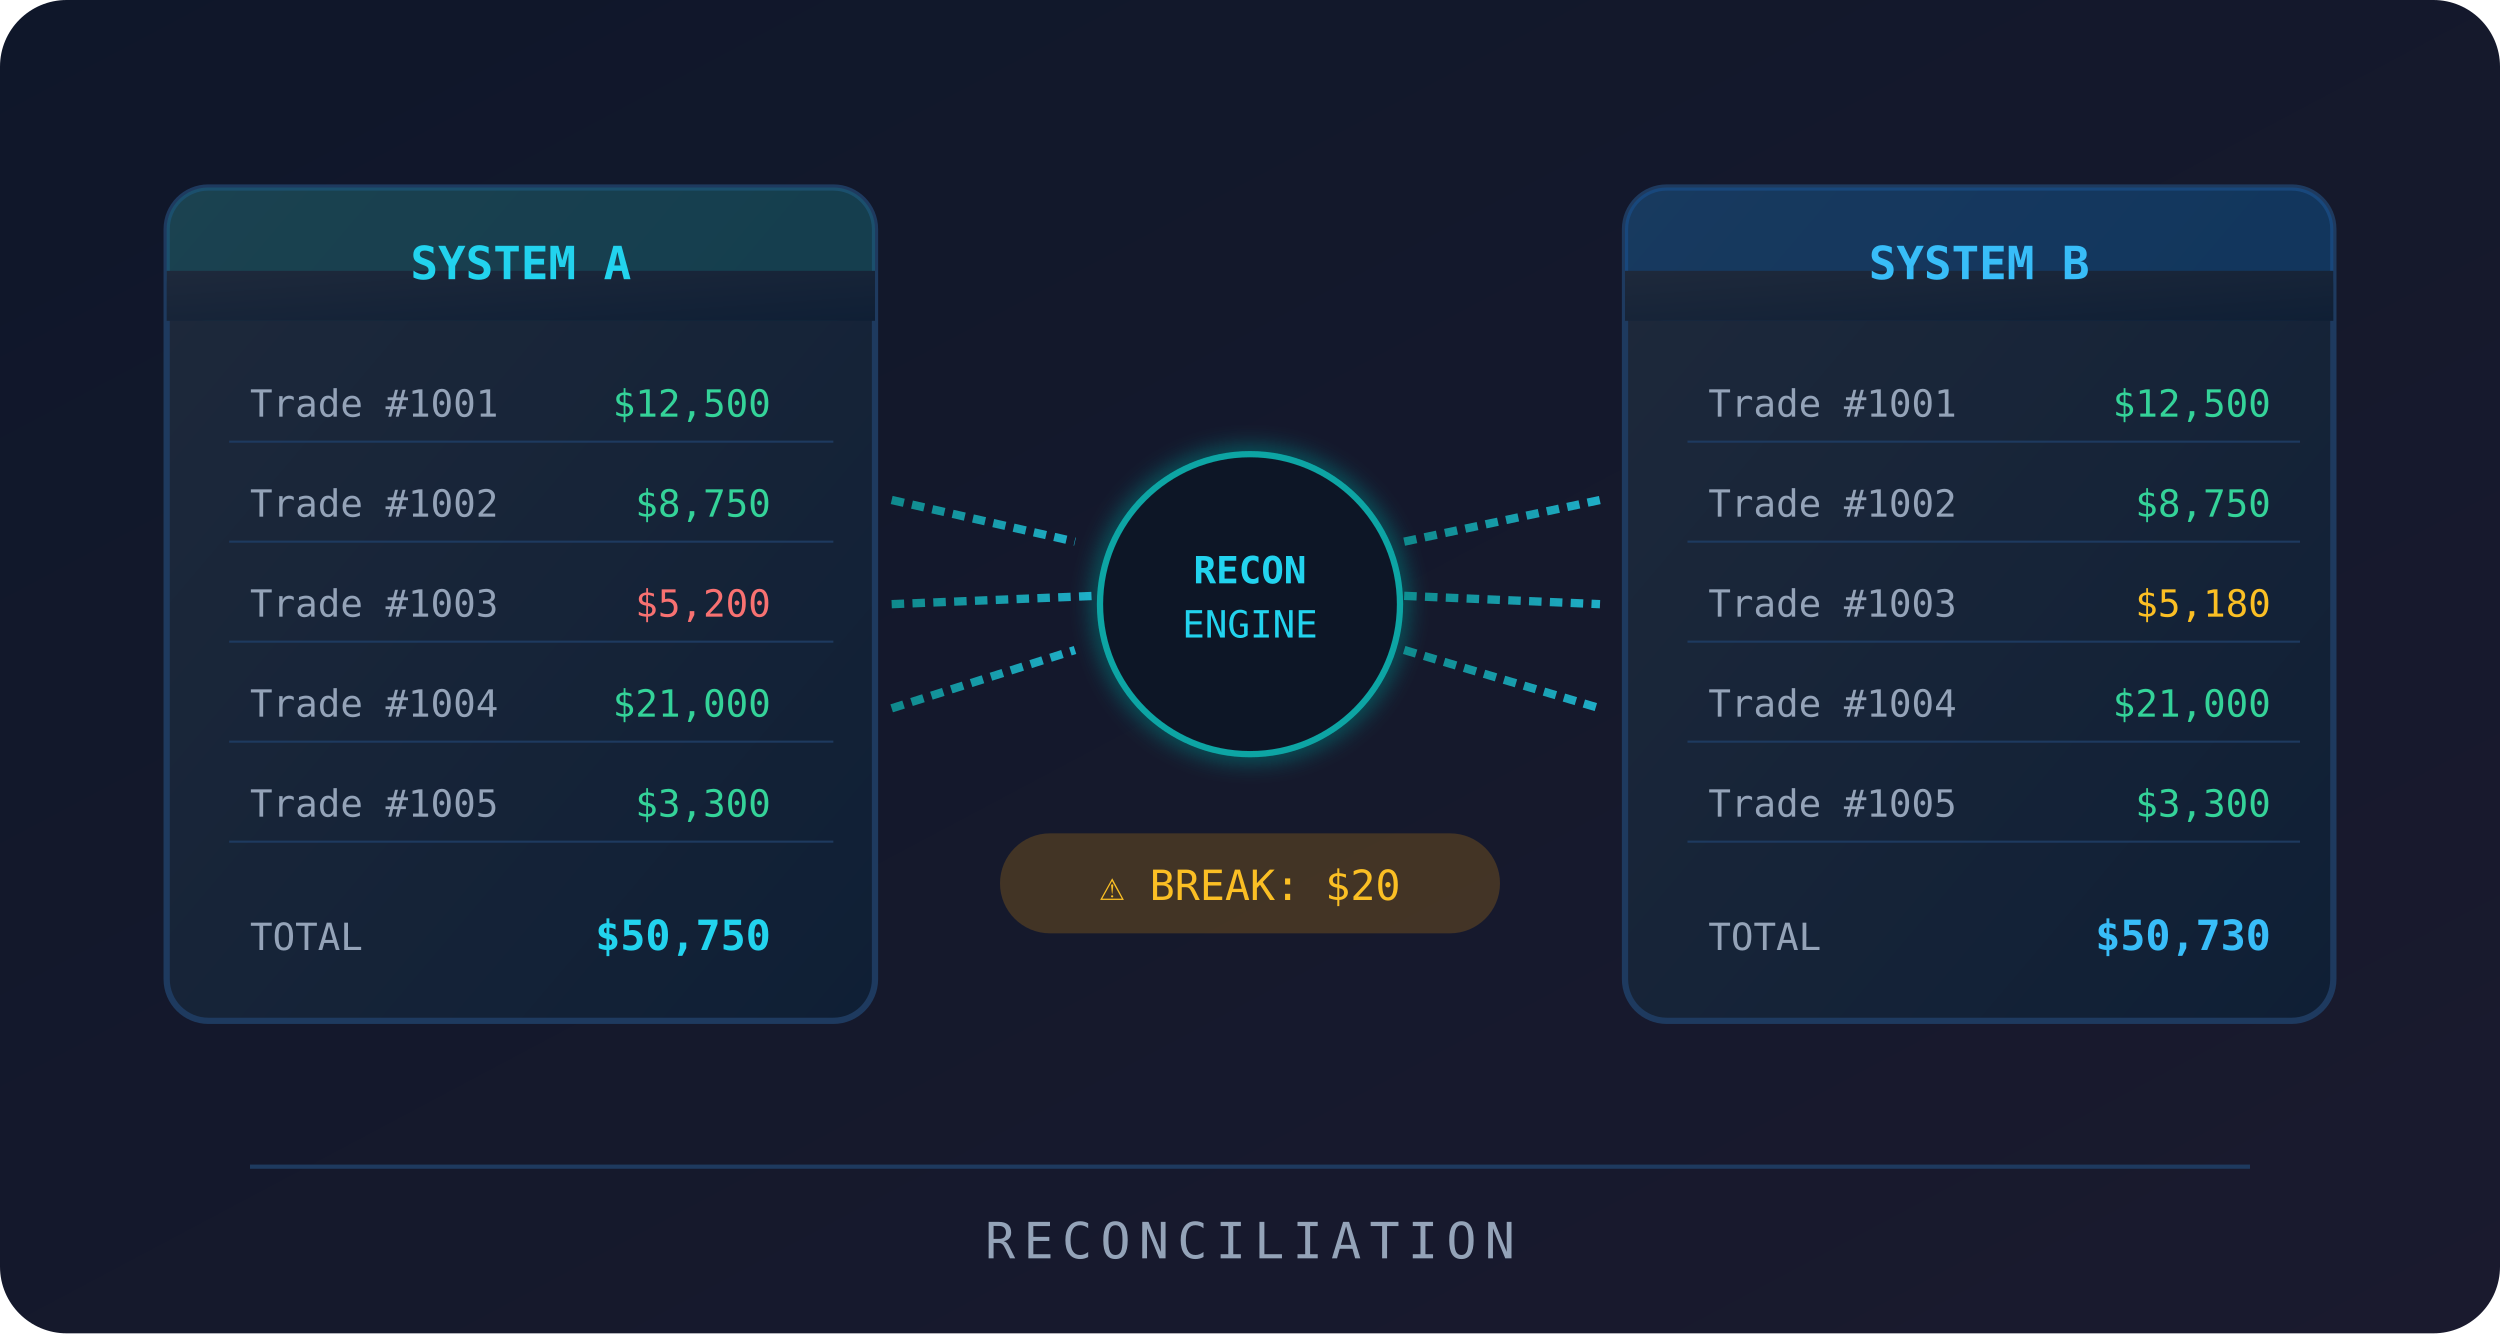
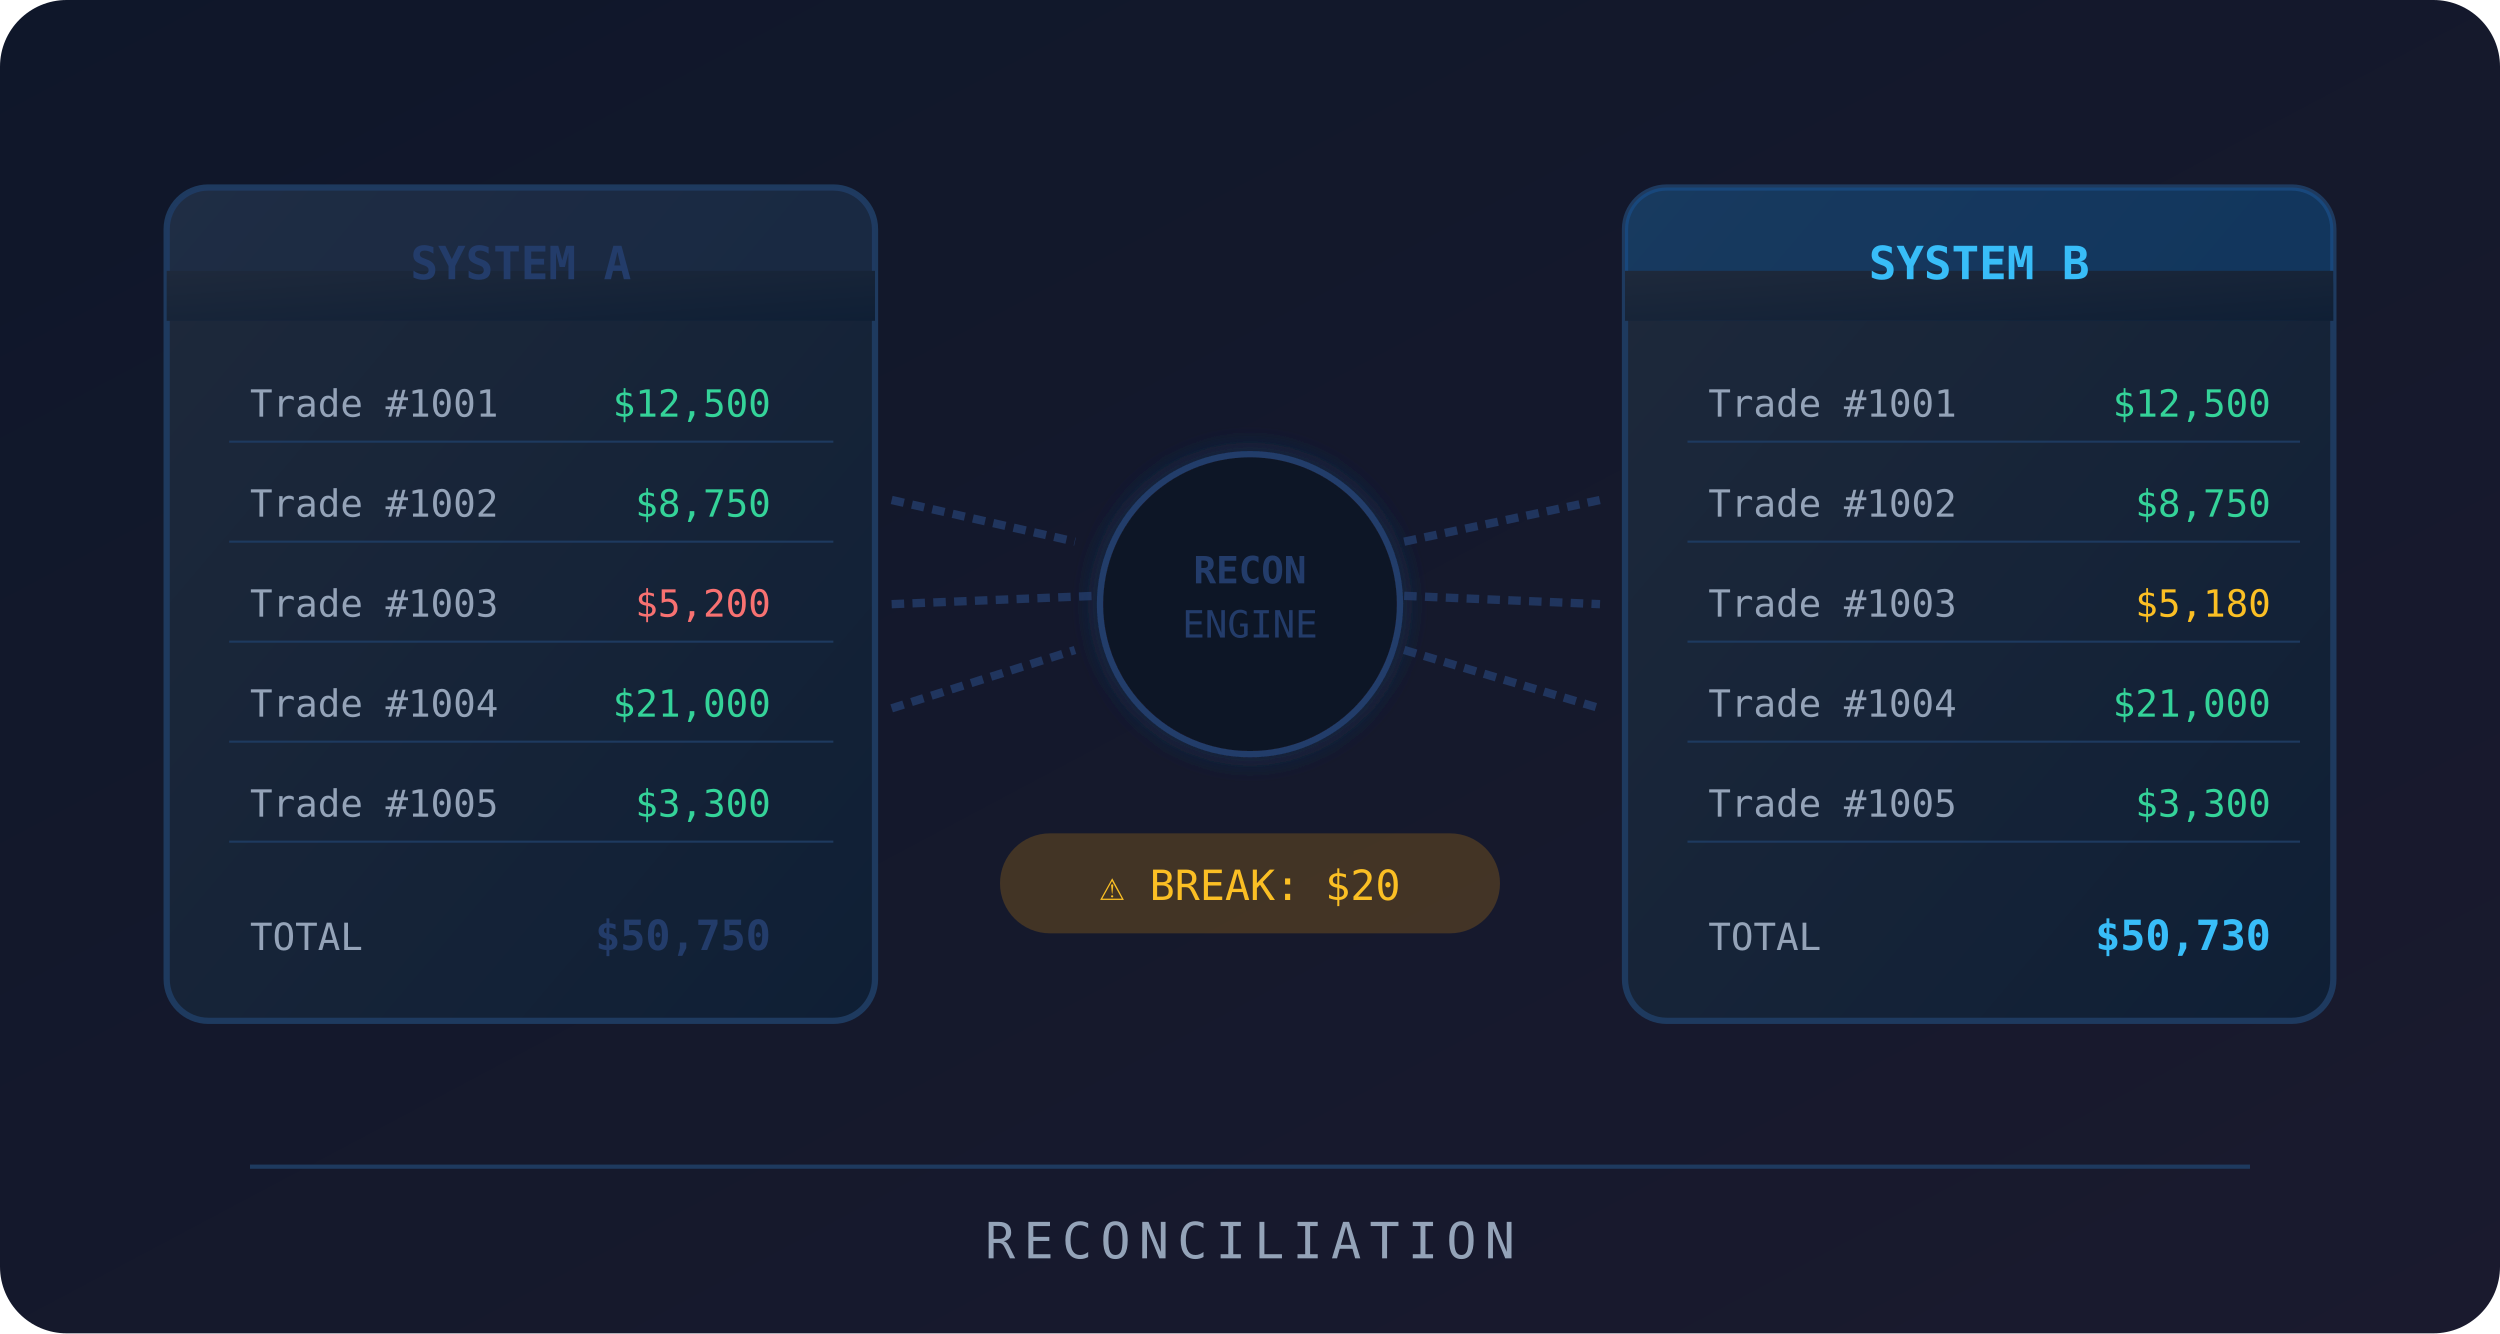
<svg xmlns="http://www.w3.org/2000/svg" width="600" height="320" viewBox="0 0 600 320">
  <defs>
    <linearGradient id="bg4" x1="0%" y1="0%" x2="100%" y2="100%">
      <stop offset="0%" style="stop-color:#0f172a" />
      <stop offset="100%" style="stop-color:#1a1a2e" />
    </linearGradient>
    <linearGradient id="boxGrad" x1="0%" y1="0%" x2="100%" y2="100%">
      <stop offset="0%" style="stop-color:#1e293b" />
      <stop offset="100%" style="stop-color:#0f1f35" />
    </linearGradient>
    <linearGradient id="arrowGrad" x1="0%" y1="0%" x2="100%" y2="0%">
-       <stop offset="0%" style="stop-color:#0ea5a4" />
-       <stop offset="100%" style="stop-color:#22d3ee" />
+       <stop offset="0%" style="stop-color:#233c6a" />
+       <stop offset="100%" style="stop-color:#233c6a" />
    </linearGradient>
    <filter id="glow4">
      <feGaussianBlur stdDeviation="3" result="coloredBlur" />
      <feMerge>
        <feMergeNode in="coloredBlur" />
        <feMergeNode in="SourceGraphic" />
      </feMerge>
    </filter>
  </defs>
  <rect width="600" height="320" fill="url(#bg4)" rx="16" />
  <rect x="40" y="45" width="170" height="200" rx="10" fill="url(#boxGrad)" stroke="#1e3a5f" stroke-width="1.5" />
-   <rect x="40" y="45" width="170" height="32" rx="10" fill="#0ea5a4" opacity="0.2" />
+   <rect x="40" y="45" width="170" height="32" rx="10" fill="#233c6a" opacity="0.2" />
  <rect x="40" y="65" width="170" height="12" fill="url(#boxGrad)" />
-   <text x="125" y="67" fill="#22d3ee" font-size="11" font-family="monospace" text-anchor="middle" font-weight="bold">SYSTEM A</text>
+   <text x="125" y="67" fill="#233c6a" font-size="11" font-family="monospace" text-anchor="middle" font-weight="bold">SYSTEM A</text>
  <text x="60" y="100" fill="#94a3b8" font-size="9" font-family="monospace">Trade #1001</text>
  <text x="185" y="100" fill="#34d399" font-size="9" font-family="monospace" text-anchor="end">$12,500</text>
  <line x1="55" y1="106" x2="200" y2="106" stroke="#1e3a5f" stroke-width="0.5" />
  <text x="60" y="124" fill="#94a3b8" font-size="9" font-family="monospace">Trade #1002</text>
  <text x="185" y="124" fill="#34d399" font-size="9" font-family="monospace" text-anchor="end">$8,750</text>
  <line x1="55" y1="130" x2="200" y2="130" stroke="#1e3a5f" stroke-width="0.5" />
  <text x="60" y="148" fill="#94a3b8" font-size="9" font-family="monospace">Trade #1003</text>
  <text x="185" y="148" fill="#f87171" font-size="9" font-family="monospace" text-anchor="end">$5,200</text>
  <line x1="55" y1="154" x2="200" y2="154" stroke="#1e3a5f" stroke-width="0.5" />
  <text x="60" y="172" fill="#94a3b8" font-size="9" font-family="monospace">Trade #1004</text>
  <text x="185" y="172" fill="#34d399" font-size="9" font-family="monospace" text-anchor="end">$21,000</text>
  <line x1="55" y1="178" x2="200" y2="178" stroke="#1e3a5f" stroke-width="0.5" />
  <text x="60" y="196" fill="#94a3b8" font-size="9" font-family="monospace">Trade #1005</text>
  <text x="185" y="196" fill="#34d399" font-size="9" font-family="monospace" text-anchor="end">$3,300</text>
  <line x1="55" y1="202" x2="200" y2="202" stroke="#1e3a5f" stroke-width="0.5" />
  <text x="60" y="228" fill="#94a3b8" font-size="9" font-family="monospace">TOTAL</text>
-   <text x="185" y="228" fill="#22d3ee" font-size="10" font-family="monospace" text-anchor="end" font-weight="bold">$50,750</text>
+   <text x="185" y="228" fill="#233c6a" font-size="10" font-family="monospace" text-anchor="end" font-weight="bold">$50,750</text>
  <rect x="390" y="45" width="170" height="200" rx="10" fill="url(#boxGrad)" stroke="#1e3a5f" stroke-width="1.5" />
  <rect x="390" y="45" width="170" height="32" rx="10" fill="#007CF0" opacity="0.2" />
  <rect x="390" y="65" width="170" height="12" fill="url(#boxGrad)" />
  <text x="475" y="67" fill="#38bdf8" font-size="11" font-family="monospace" text-anchor="middle" font-weight="bold">SYSTEM B</text>
  <text x="410" y="100" fill="#94a3b8" font-size="9" font-family="monospace">Trade #1001</text>
  <text x="545" y="100" fill="#34d399" font-size="9" font-family="monospace" text-anchor="end">$12,500</text>
  <line x1="405" y1="106" x2="552" y2="106" stroke="#1e3a5f" stroke-width="0.5" />
  <text x="410" y="124" fill="#94a3b8" font-size="9" font-family="monospace">Trade #1002</text>
  <text x="545" y="124" fill="#34d399" font-size="9" font-family="monospace" text-anchor="end">$8,750</text>
  <line x1="405" y1="130" x2="552" y2="130" stroke="#1e3a5f" stroke-width="0.5" />
  <text x="410" y="148" fill="#94a3b8" font-size="9" font-family="monospace">Trade #1003</text>
  <text x="545" y="148" fill="#fbbf24" font-size="9" font-family="monospace" text-anchor="end">$5,180</text>
  <line x1="405" y1="154" x2="552" y2="154" stroke="#1e3a5f" stroke-width="0.5" />
  <text x="410" y="172" fill="#94a3b8" font-size="9" font-family="monospace">Trade #1004</text>
  <text x="545" y="172" fill="#34d399" font-size="9" font-family="monospace" text-anchor="end">$21,000</text>
  <line x1="405" y1="178" x2="552" y2="178" stroke="#1e3a5f" stroke-width="0.5" />
  <text x="410" y="196" fill="#94a3b8" font-size="9" font-family="monospace">Trade #1005</text>
  <text x="545" y="196" fill="#34d399" font-size="9" font-family="monospace" text-anchor="end">$3,300</text>
  <line x1="405" y1="202" x2="552" y2="202" stroke="#1e3a5f" stroke-width="0.5" />
  <text x="410" y="228" fill="#94a3b8" font-size="9" font-family="monospace">TOTAL</text>
  <text x="545" y="228" fill="#38bdf8" font-size="10" font-family="monospace" text-anchor="end" font-weight="bold">$50,730</text>
-   <circle cx="300" cy="145" r="36" fill="#111827" stroke="#0ea5a4" stroke-width="1.5" filter="url(#glow4)" />
-   <text x="300" y="140" fill="#22d3ee" font-size="9" font-family="monospace" text-anchor="middle" font-weight="bold">RECON</text>
-   <text x="300" y="153" fill="#22d3ee" font-size="9" font-family="monospace" text-anchor="middle">ENGINE</text>
+   <circle cx="300" cy="145" r="36" fill="#111827" stroke="#233c6a" stroke-width="1.5" filter="url(#glow4)" />
+   <text x="300" y="140" fill="#233c6a" font-size="9" font-family="monospace" text-anchor="middle" font-weight="bold">RECON</text>
+   <text x="300" y="153" fill="#233c6a" font-size="9" font-family="monospace" text-anchor="middle">ENGINE</text>
  <path d="M214,120 L258,130" stroke="url(#arrowGrad)" stroke-width="2" marker-end="url(#arrow)" fill="none" stroke-dasharray="3,2" opacity="0.8" />
  <path d="M214,145 L263,143" stroke="url(#arrowGrad)" stroke-width="2" fill="none" stroke-dasharray="3,2" opacity="0.8" />
  <path d="M214,170 L258,156" stroke="url(#arrowGrad)" stroke-width="2" fill="none" stroke-dasharray="3,2" opacity="0.8" />
  <path d="M337,130 L384,120" stroke="url(#arrowGrad)" stroke-width="2" fill="none" stroke-dasharray="3,2" opacity="0.8" />
  <path d="M337,143 L384,145" stroke="url(#arrowGrad)" stroke-width="2" fill="none" stroke-dasharray="3,2" opacity="0.8" />
  <path d="M337,156 L384,170" stroke="url(#arrowGrad)" stroke-width="2" fill="none" stroke-dasharray="3,2" opacity="0.8" />
  <rect x="240" y="200" width="120" height="24" rx="12" fill="#f59e0b" opacity="0.2" />
  <text x="300" y="216" fill="#fbbf24" font-size="10" font-family="monospace" text-anchor="middle">⚠ BREAK: $20</text>
  <line x1="60" y1="280" x2="540" y2="280" stroke="#1e3a5f" stroke-width="1" />
  <text x="300" y="302" fill="#94a3b8" font-size="12" font-family="monospace" text-anchor="middle" letter-spacing="2">RECONCILIATION</text>
</svg>
